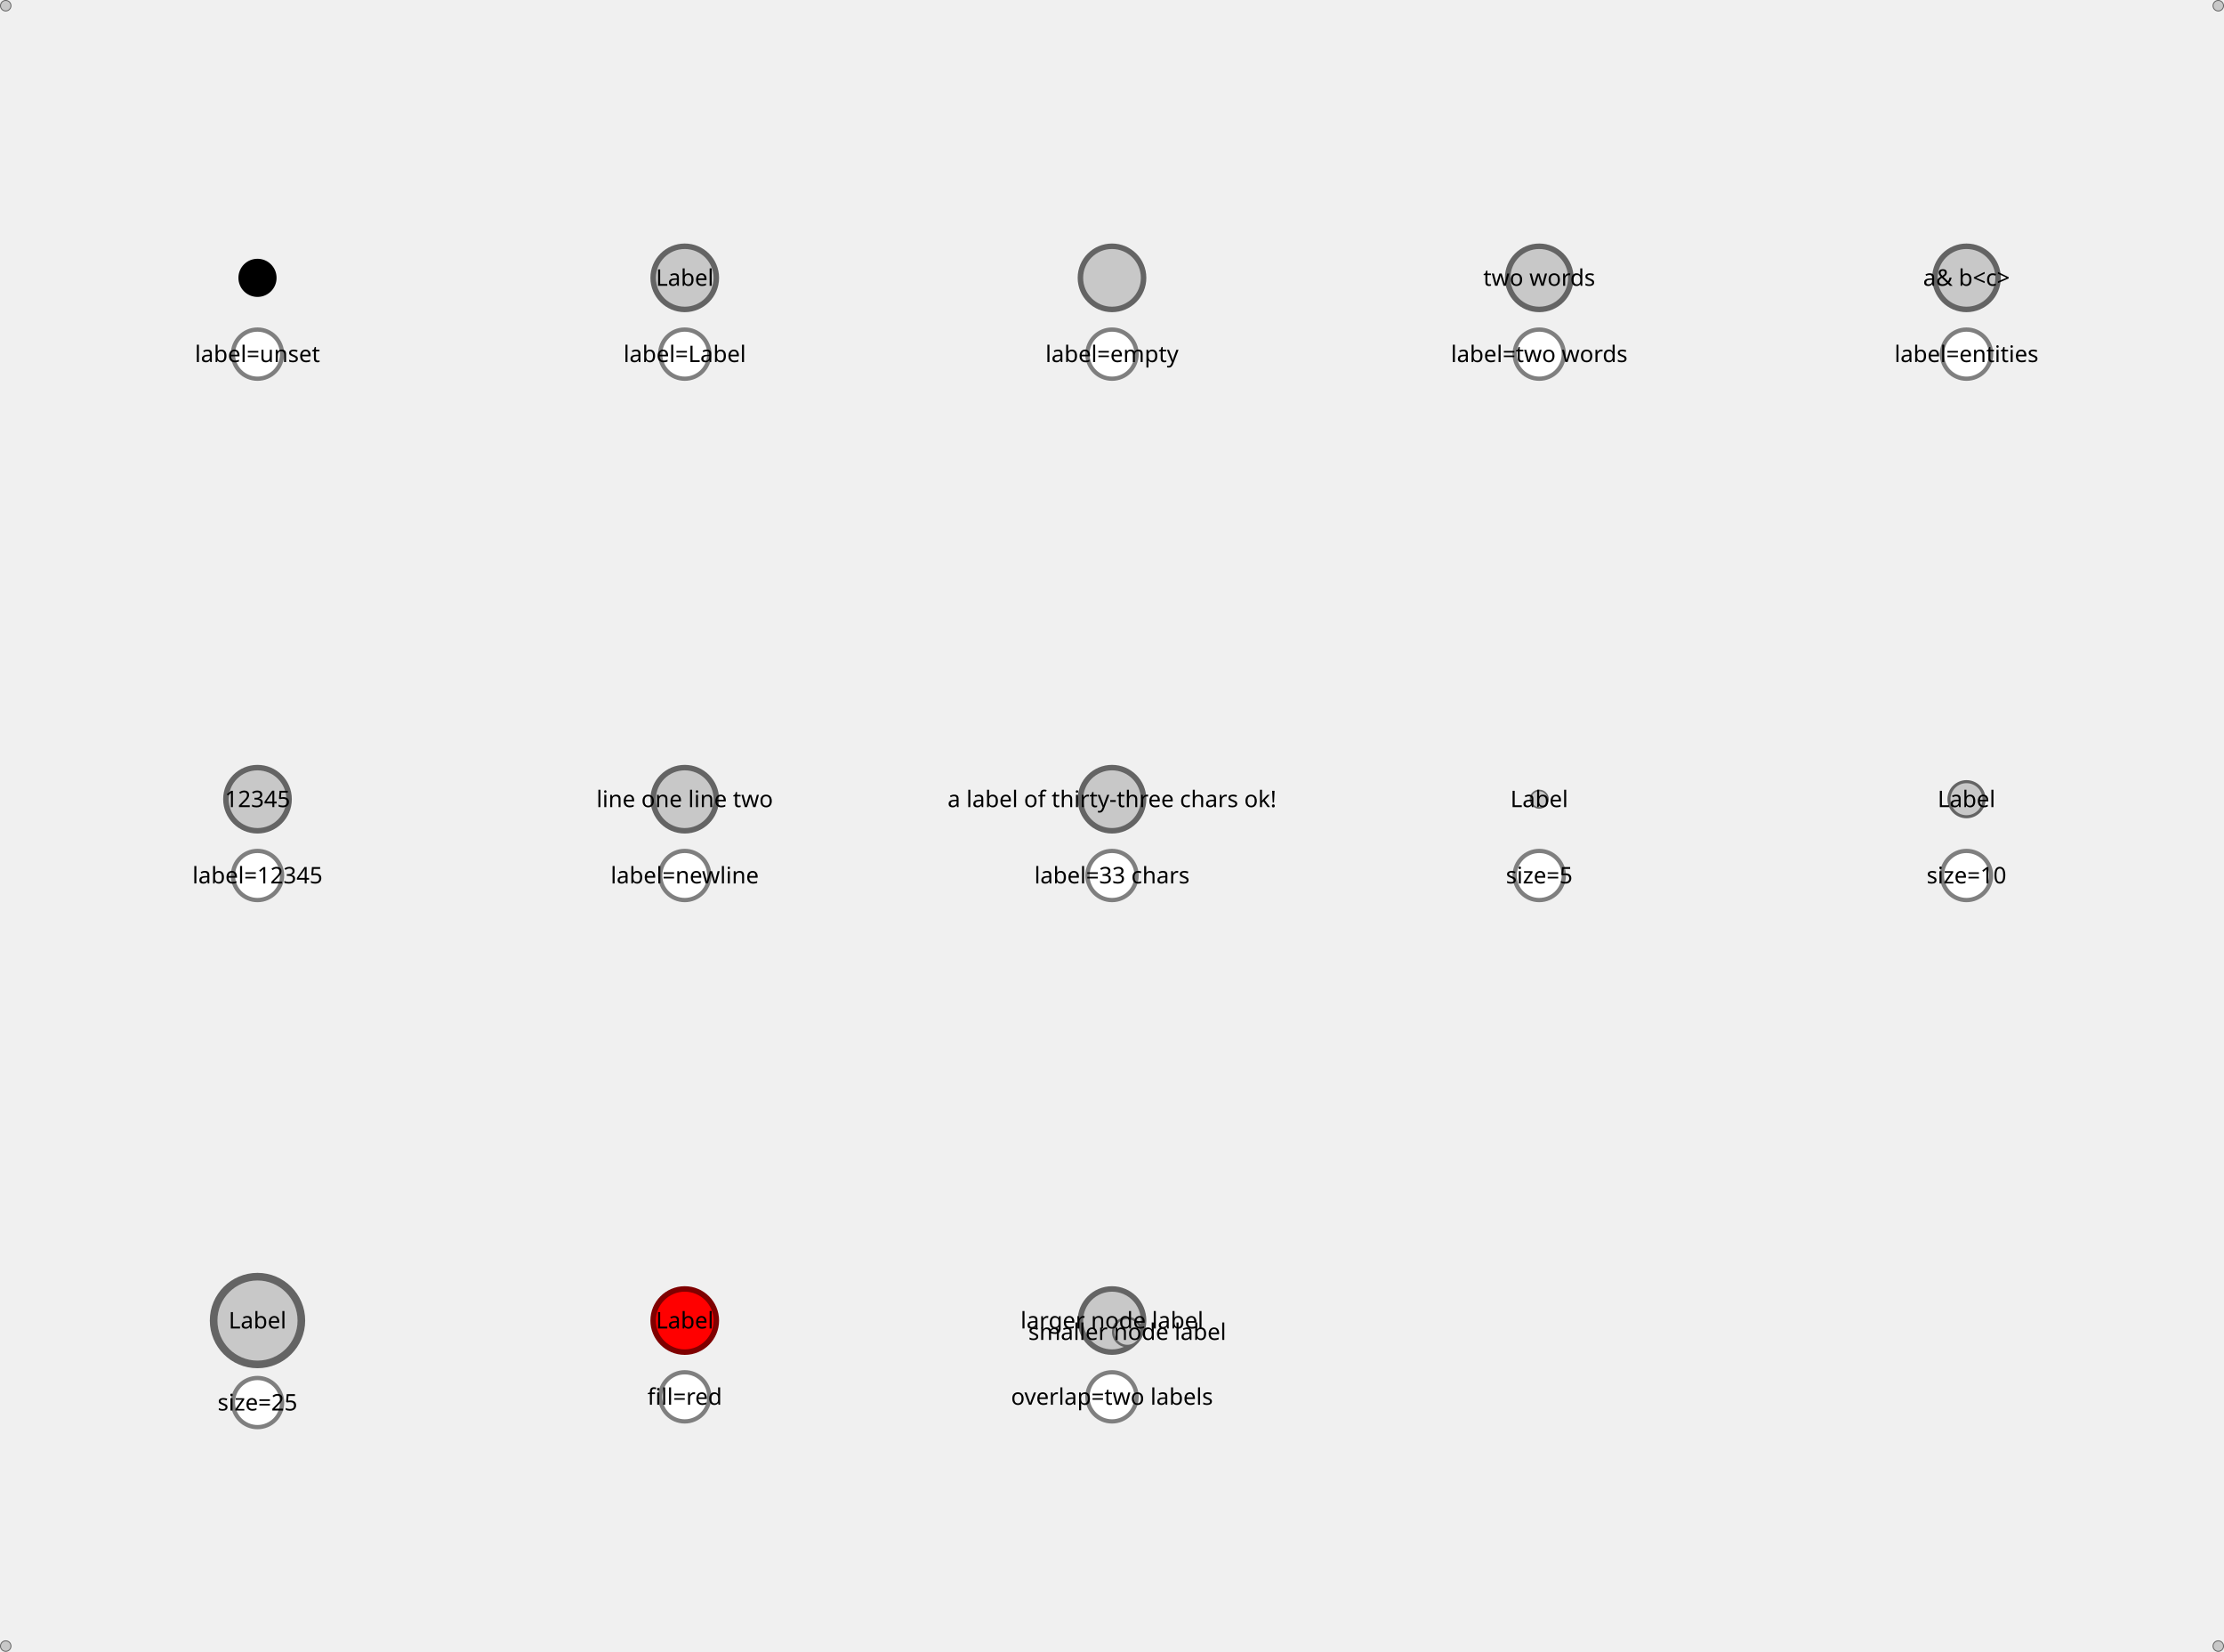
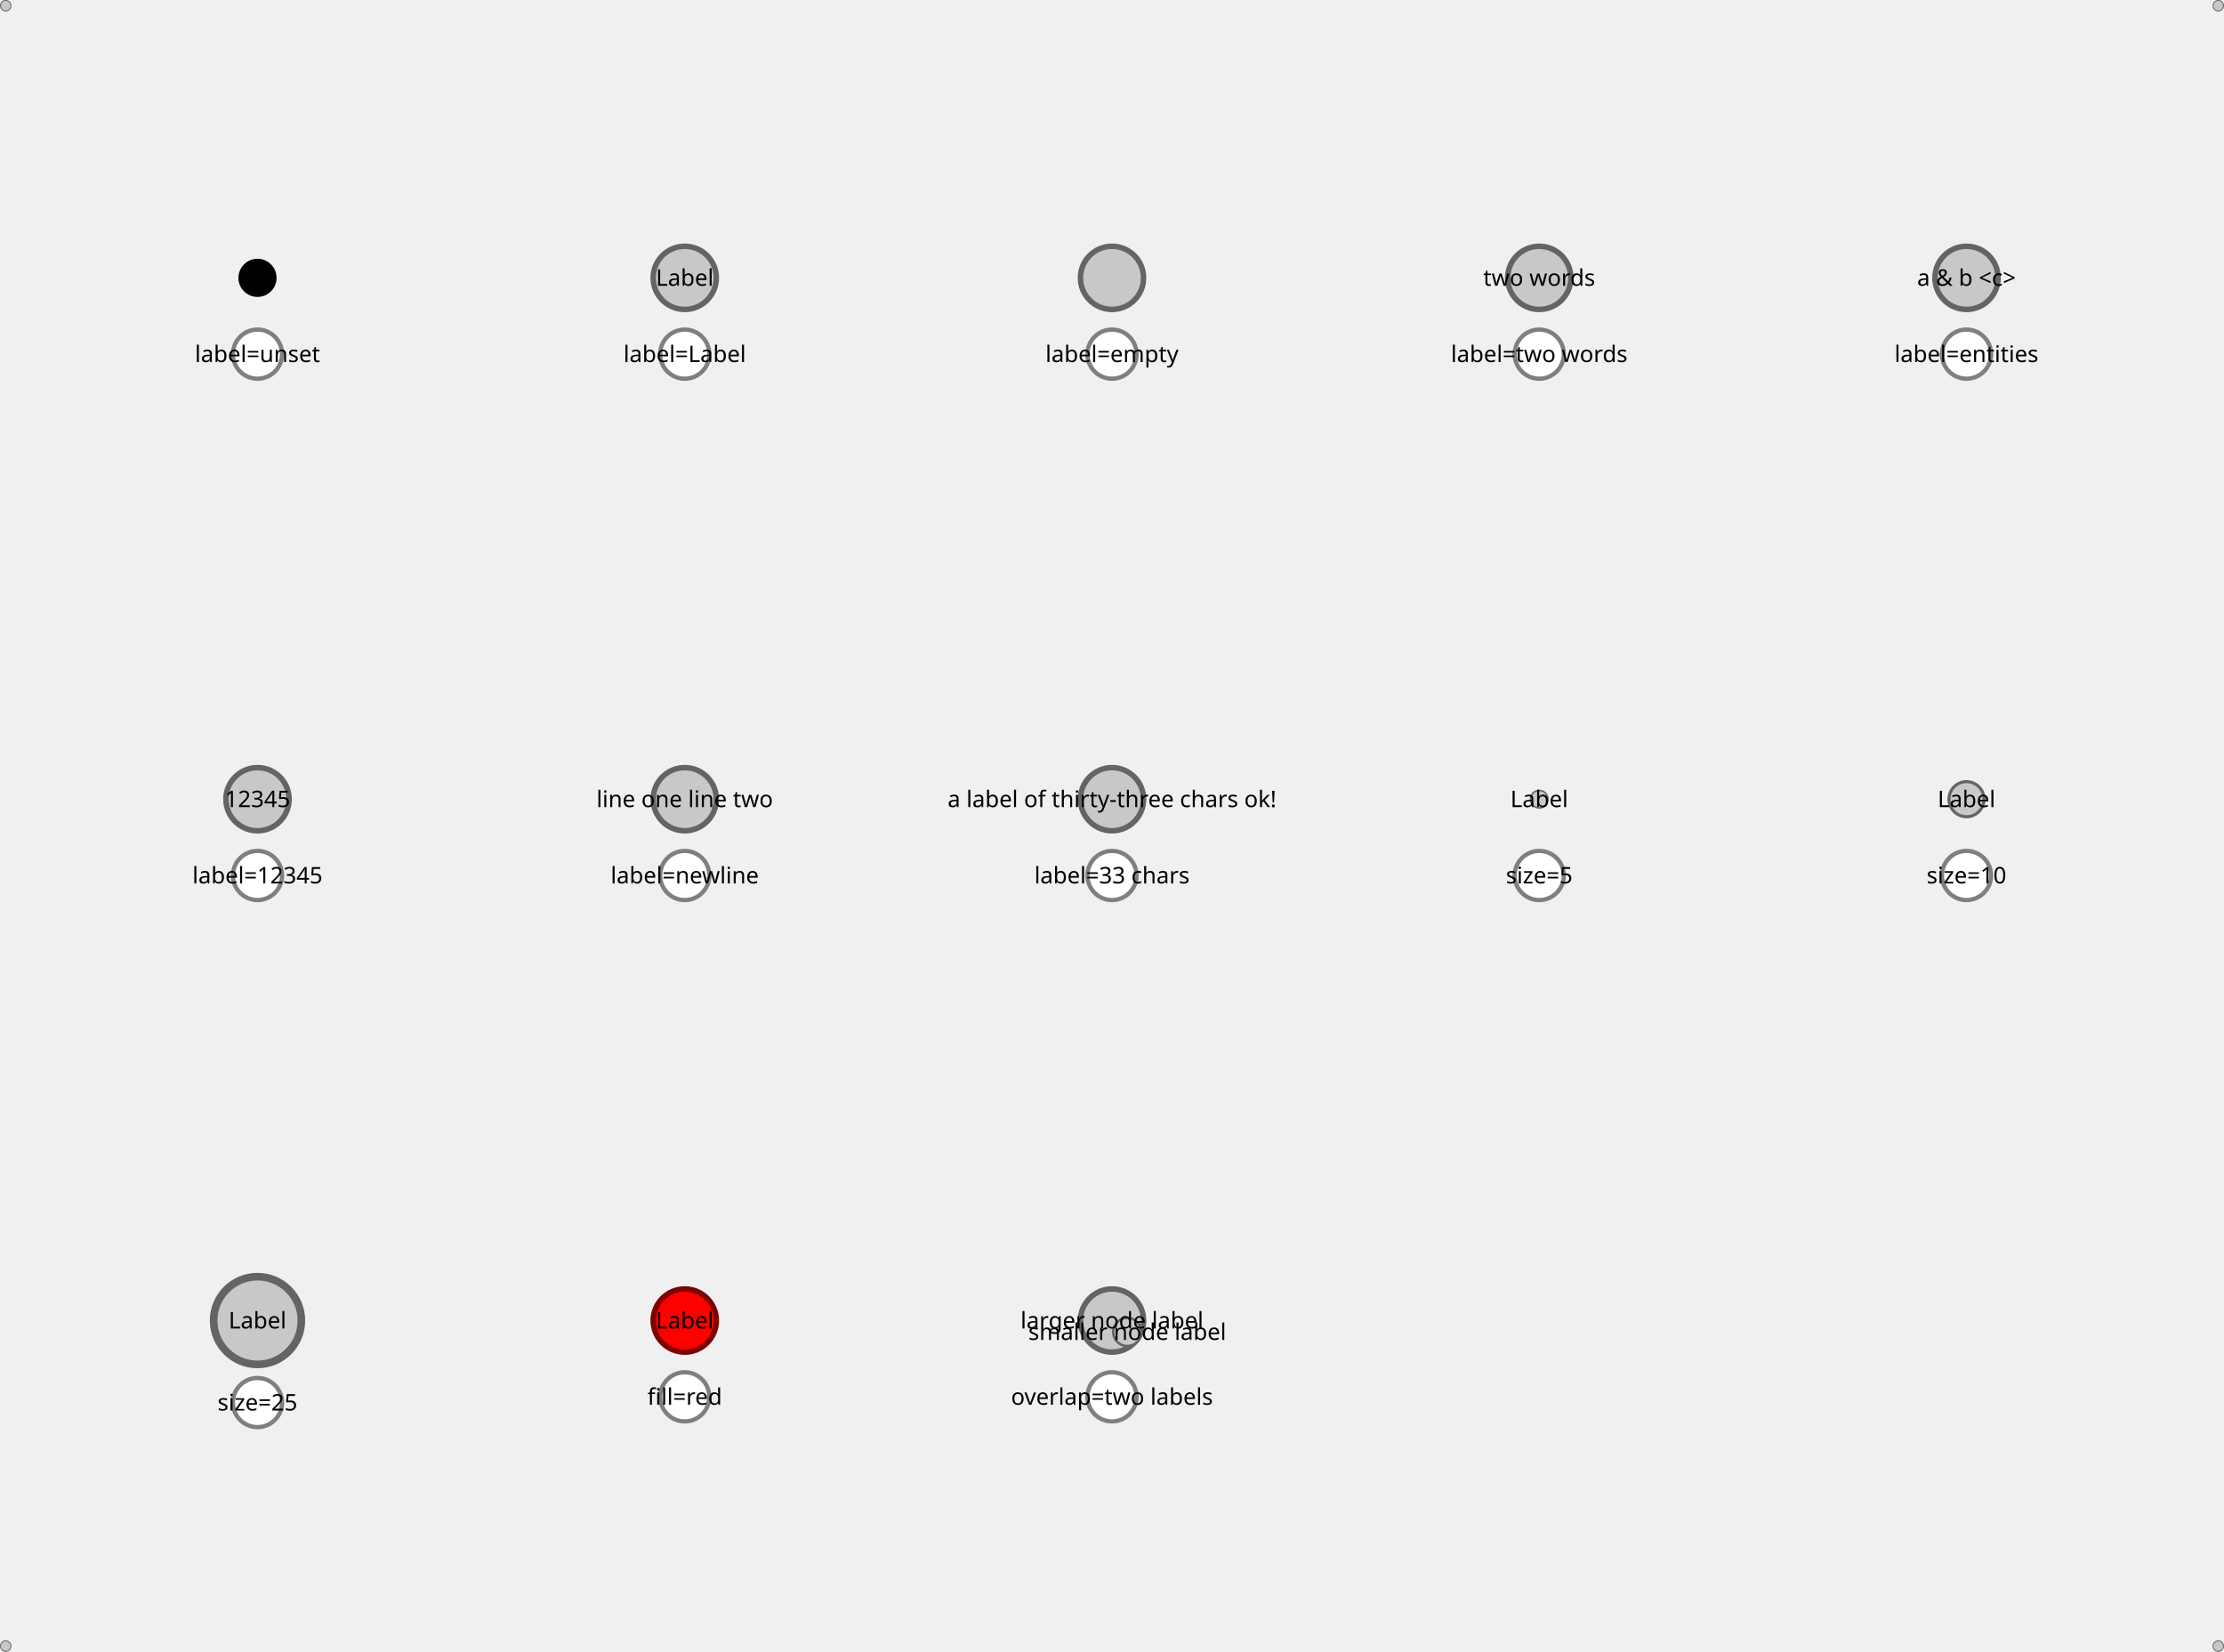
<svg xmlns="http://www.w3.org/2000/svg" contentScriptType="text/ecmascript" width="1166.0" zoomAndPan="magnify" contentStyleType="text/css" viewBox="17 -883 1166 866" height="866.0" preserveAspectRatio="xMidYMid meet" version="1.1">
  <g id="nodes">
    <circle fill-opacity="1.0" fill="#c8c8c8" r="23.0" cx="152.0" class="id_label-node-size-25" cy="-190.67" stroke="#646464" stroke-opacity="1.0" stroke-width="4.0" />
    <circle fill-opacity="1.0" fill="#c8c8c8" r="16.56" cx="376.0" class="id_label-text" cy="-737.33" stroke="#646464" stroke-opacity="1.0" stroke-width="2.88" />
    <circle fill-opacity="1.0" fill="#c8c8c8" r="16.56" cx="600.0" class="id_label-empty" cy="-737.33" stroke="#646464" stroke-opacity="1.0" stroke-width="2.88" />
    <circle fill-opacity="1.0" fill="#c8c8c8" r="16.56" cx="824.0" class="id_label-words" cy="-737.33" stroke="#646464" stroke-opacity="1.0" stroke-width="2.88" />
    <circle fill-opacity="1.0" fill="#c8c8c8" r="16.56" cx="1048.0" class="id_label-entity" cy="-737.33" stroke="#646464" stroke-opacity="1.0" stroke-width="2.88" />
    <circle fill-opacity="1.0" fill="#c8c8c8" r="16.56" cx="152.0" class="id_label-digits" cy="-464.0" stroke="#646464" stroke-opacity="1.0" stroke-width="2.88" />
    <circle fill-opacity="1.0" fill="#c8c8c8" r="16.56" cx="376.0" class="id_label-newline" cy="-464.0" stroke="#646464" stroke-opacity="1.0" stroke-width="2.88" />
    <circle fill-opacity="1.0" fill="#c8c8c8" r="16.56" cx="600.0" class="id_label-long" cy="-464.0" stroke="#646464" stroke-opacity="1.0" stroke-width="2.88" />
    <circle fill-opacity="1.0" fill="#ff0000" r="16.56" cx="376.0" class="id_label-on-red" cy="-190.67" stroke="#7f0000" stroke-opacity="1.0" stroke-width="2.88" />
    <circle fill-opacity="1.0" fill="#c8c8c8" r="16.56" cx="600.0" class="id_label-overlap" cy="-190.67" stroke="#646464" stroke-opacity="1.0" stroke-width="2.88" />
    <circle fill-opacity="1.0" fill="#ffffff" r="12.88" cx="152.0" class="id_cap-default" cy="-697.33" stroke="#7f7f7f" stroke-opacity="1.0" stroke-width="2.24" />
    <circle fill-opacity="1.0" fill="#ffffff" r="12.88" cx="376.0" class="id_cap-label-text" cy="-697.33" stroke="#7f7f7f" stroke-opacity="1.0" stroke-width="2.24" />
    <circle fill-opacity="1.0" fill="#ffffff" r="12.88" cx="600.0" class="id_cap-label-empty" cy="-697.33" stroke="#7f7f7f" stroke-opacity="1.0" stroke-width="2.24" />
    <circle fill-opacity="1.0" fill="#ffffff" r="12.88" cx="824.0" class="id_cap-label-words" cy="-697.33" stroke="#7f7f7f" stroke-opacity="1.0" stroke-width="2.24" />
    <circle fill-opacity="1.0" fill="#ffffff" r="12.88" cx="1048.0" class="id_cap-label-entity" cy="-697.33" stroke="#7f7f7f" stroke-opacity="1.0" stroke-width="2.24" />
    <circle fill-opacity="1.0" fill="#ffffff" r="12.88" cx="152.0" class="id_cap-label-digits" cy="-424.0" stroke="#7f7f7f" stroke-opacity="1.0" stroke-width="2.24" />
    <circle fill-opacity="1.0" fill="#ffffff" r="12.88" cx="376.0" class="id_cap-label-newline" cy="-424.0" stroke="#7f7f7f" stroke-opacity="1.0" stroke-width="2.24" />
    <circle fill-opacity="1.0" fill="#ffffff" r="12.88" cx="600.0" class="id_cap-label-long" cy="-424.0" stroke="#7f7f7f" stroke-opacity="1.0" stroke-width="2.24" />
    <circle fill-opacity="1.0" fill="#ffffff" r="12.88" cx="824.0" class="id_cap-label-node-size-5" cy="-424.0" stroke="#7f7f7f" stroke-opacity="1.0" stroke-width="2.24" />
    <circle fill-opacity="1.0" fill="#ffffff" r="12.88" cx="1048.0" class="id_cap-label-node-size-10" cy="-424.0" stroke="#7f7f7f" stroke-opacity="1.0" stroke-width="2.24" />
    <circle fill-opacity="1.0" fill="#ffffff" r="12.88" cx="152.0" class="id_cap-label-node-size-25" cy="-147.67" stroke="#7f7f7f" stroke-opacity="1.0" stroke-width="2.24" />
    <circle fill-opacity="1.0" fill="#ffffff" r="12.88" cx="376.0" class="id_cap-label-on-red" cy="-150.67" stroke="#7f7f7f" stroke-opacity="1.0" stroke-width="2.24" />
    <circle fill-opacity="1.0" fill="#ffffff" r="12.88" cx="600.0" class="id_cap-label-overlap" cy="-150.67" stroke="#7f7f7f" stroke-opacity="1.0" stroke-width="2.24" />
    <circle fill-opacity="1.0" fill="#c8c8c8" r="9.2" cx="1048.0" class="id_label-node-size-10" cy="-464.0" stroke="#646464" stroke-opacity="1.0" stroke-width="1.6" />
    <circle fill-opacity="1.0" fill="#c8c8c8" r="7.36" cx="608.0" class="id_label-overlap-small" cy="-184.67" stroke="#646464" stroke-opacity="1.0" stroke-width="1.28" />
    <circle fill-opacity="1.0" fill="#c8c8c8" r="4.6" cx="824.0" class="id_label-node-size-5" cy="-464.0" stroke="#646464" stroke-opacity="1.0" stroke-width="0.8" />
    <circle fill-opacity="1.0" fill="#c8c8c8" r="2.76" cx="20.0" class="id_anchor-nw" cy="-880.0" stroke="#646464" stroke-opacity="1.0" stroke-width="0.48" />
    <circle fill-opacity="1.0" fill="#c8c8c8" r="2.76" cx="1180.0" class="id_anchor-ne" cy="-880.0" stroke="#646464" stroke-opacity="1.0" stroke-width="0.48" />
    <circle fill-opacity="1.0" fill="#c8c8c8" r="2.76" cx="20.0" class="id_anchor-sw" cy="-20.0" stroke="#646464" stroke-opacity="1.0" stroke-width="0.48" />
    <circle fill-opacity="1.0" fill="#c8c8c8" r="2.76" cx="1180.0" class="id_anchor-se" cy="-20.0" stroke="#646464" stroke-opacity="1.0" stroke-width="0.48" />
    <circle fill-opacity="1.0" fill="#000000" r="9.2" cx="152.0" class="id_default" cy="-737.33" stroke="#000000" stroke-opacity="1.0" stroke-width="1.6" />
  </g>
  <g id="node-labels">
    <text font-size="12" x="152.0" y="-186.516" fill-opacity="1.0" fill="#000000" font-family="Dialog" style="text-anchor: middle;" class="id_label-node-size-25">
            Label
        </text>
    <text font-size="12" x="376.0" y="-733.176" fill-opacity="1.0" fill="#000000" font-family="Dialog" style="text-anchor: middle;" class="id_label-text">
            Label
        </text>
    <text font-size="12" x="824.0" y="-733.176" fill-opacity="1.0" fill="#000000" font-family="Dialog" style="text-anchor: middle;" class="id_label-words">
            two words
        </text>
    <text font-size="12" x="1048.0" y="-733.176" fill-opacity="1.0" fill="#000000" font-family="Dialog" style="text-anchor: middle;" class="id_label-entity">
-             a&amp; b&lt;c&gt;
+             a &amp; b &lt;c&gt;
        </text>
    <text font-size="12" x="152.0" y="-459.846" fill-opacity="1.0" fill="#000000" font-family="Dialog" style="text-anchor: middle;" class="id_label-digits">
            12345
        </text>
    <text font-size="12" x="376.0" y="-459.846" fill-opacity="1.0" fill="#000000" font-family="Dialog" style="text-anchor: middle;" class="id_label-newline">
            line one line two
        </text>
    <text font-size="12" x="600.0" y="-459.846" fill-opacity="1.0" fill="#000000" font-family="Dialog" style="text-anchor: middle;" class="id_label-long">
            a label of thirty-three chars ok!
        </text>
    <text font-size="12" x="376.0" y="-186.516" fill-opacity="1.0" fill="#000000" font-family="Dialog" style="text-anchor: middle;" class="id_label-on-red">
            Label
        </text>
    <text font-size="12" x="600.0" y="-186.516" fill-opacity="1.0" fill="#000000" font-family="Dialog" style="text-anchor: middle;" class="id_label-overlap">
            larger node label
        </text>
    <text font-size="12" x="152.0" y="-693.176" fill-opacity="1.0" fill="#000000" font-family="Dialog" style="text-anchor: middle;" class="id_cap-default">
            label=unset
        </text>
    <text font-size="12" x="376.0" y="-693.176" fill-opacity="1.0" fill="#000000" font-family="Dialog" style="text-anchor: middle;" class="id_cap-label-text">
            label=Label
        </text>
    <text font-size="12" x="600.0" y="-693.176" fill-opacity="1.0" fill="#000000" font-family="Dialog" style="text-anchor: middle;" class="id_cap-label-empty">
            label=empty
        </text>
    <text font-size="12" x="824.0" y="-693.176" fill-opacity="1.0" fill="#000000" font-family="Dialog" style="text-anchor: middle;" class="id_cap-label-words">
            label=two words
        </text>
    <text font-size="12" x="1048.0" y="-693.176" fill-opacity="1.0" fill="#000000" font-family="Dialog" style="text-anchor: middle;" class="id_cap-label-entity">
            label=entities
        </text>
    <text font-size="12" x="152.0" y="-419.846" fill-opacity="1.0" fill="#000000" font-family="Dialog" style="text-anchor: middle;" class="id_cap-label-digits">
            label=12345
        </text>
    <text font-size="12" x="376.0" y="-419.846" fill-opacity="1.0" fill="#000000" font-family="Dialog" style="text-anchor: middle;" class="id_cap-label-newline">
            label=newline
        </text>
    <text font-size="12" x="600.0" y="-419.846" fill-opacity="1.0" fill="#000000" font-family="Dialog" style="text-anchor: middle;" class="id_cap-label-long">
            label=33 chars
        </text>
    <text font-size="12" x="824.0" y="-419.846" fill-opacity="1.0" fill="#000000" font-family="Dialog" style="text-anchor: middle;" class="id_cap-label-node-size-5">
            size=5
        </text>
    <text font-size="12" x="1048.0" y="-419.846" fill-opacity="1.0" fill="#000000" font-family="Dialog" style="text-anchor: middle;" class="id_cap-label-node-size-10">
            size=10
        </text>
    <text font-size="12" x="152.0" y="-143.516" fill-opacity="1.0" fill="#000000" font-family="Dialog" style="text-anchor: middle;" class="id_cap-label-node-size-25">
            size=25
        </text>
    <text font-size="12" x="376.0" y="-146.516" fill-opacity="1.0" fill="#000000" font-family="Dialog" style="text-anchor: middle;" class="id_cap-label-on-red">
            fill=red
        </text>
    <text font-size="12" x="600.0" y="-146.516" fill-opacity="1.0" fill="#000000" font-family="Dialog" style="text-anchor: middle;" class="id_cap-label-overlap">
            overlap=two labels
        </text>
    <text font-size="12" x="1048.0" y="-459.846" fill-opacity="1.0" fill="#000000" font-family="Dialog" style="text-anchor: middle;" class="id_label-node-size-10">
            Label
        </text>
    <text font-size="12" x="608.0" y="-180.516" fill-opacity="1.0" fill="#000000" font-family="Dialog" style="text-anchor: middle;" class="id_label-overlap-small">
            smaller node label
        </text>
    <text font-size="12" x="824.0" y="-459.846" fill-opacity="1.0" fill="#000000" font-family="Dialog" style="text-anchor: middle;" class="id_label-node-size-5">
            Label
        </text>
  </g>
</svg>
